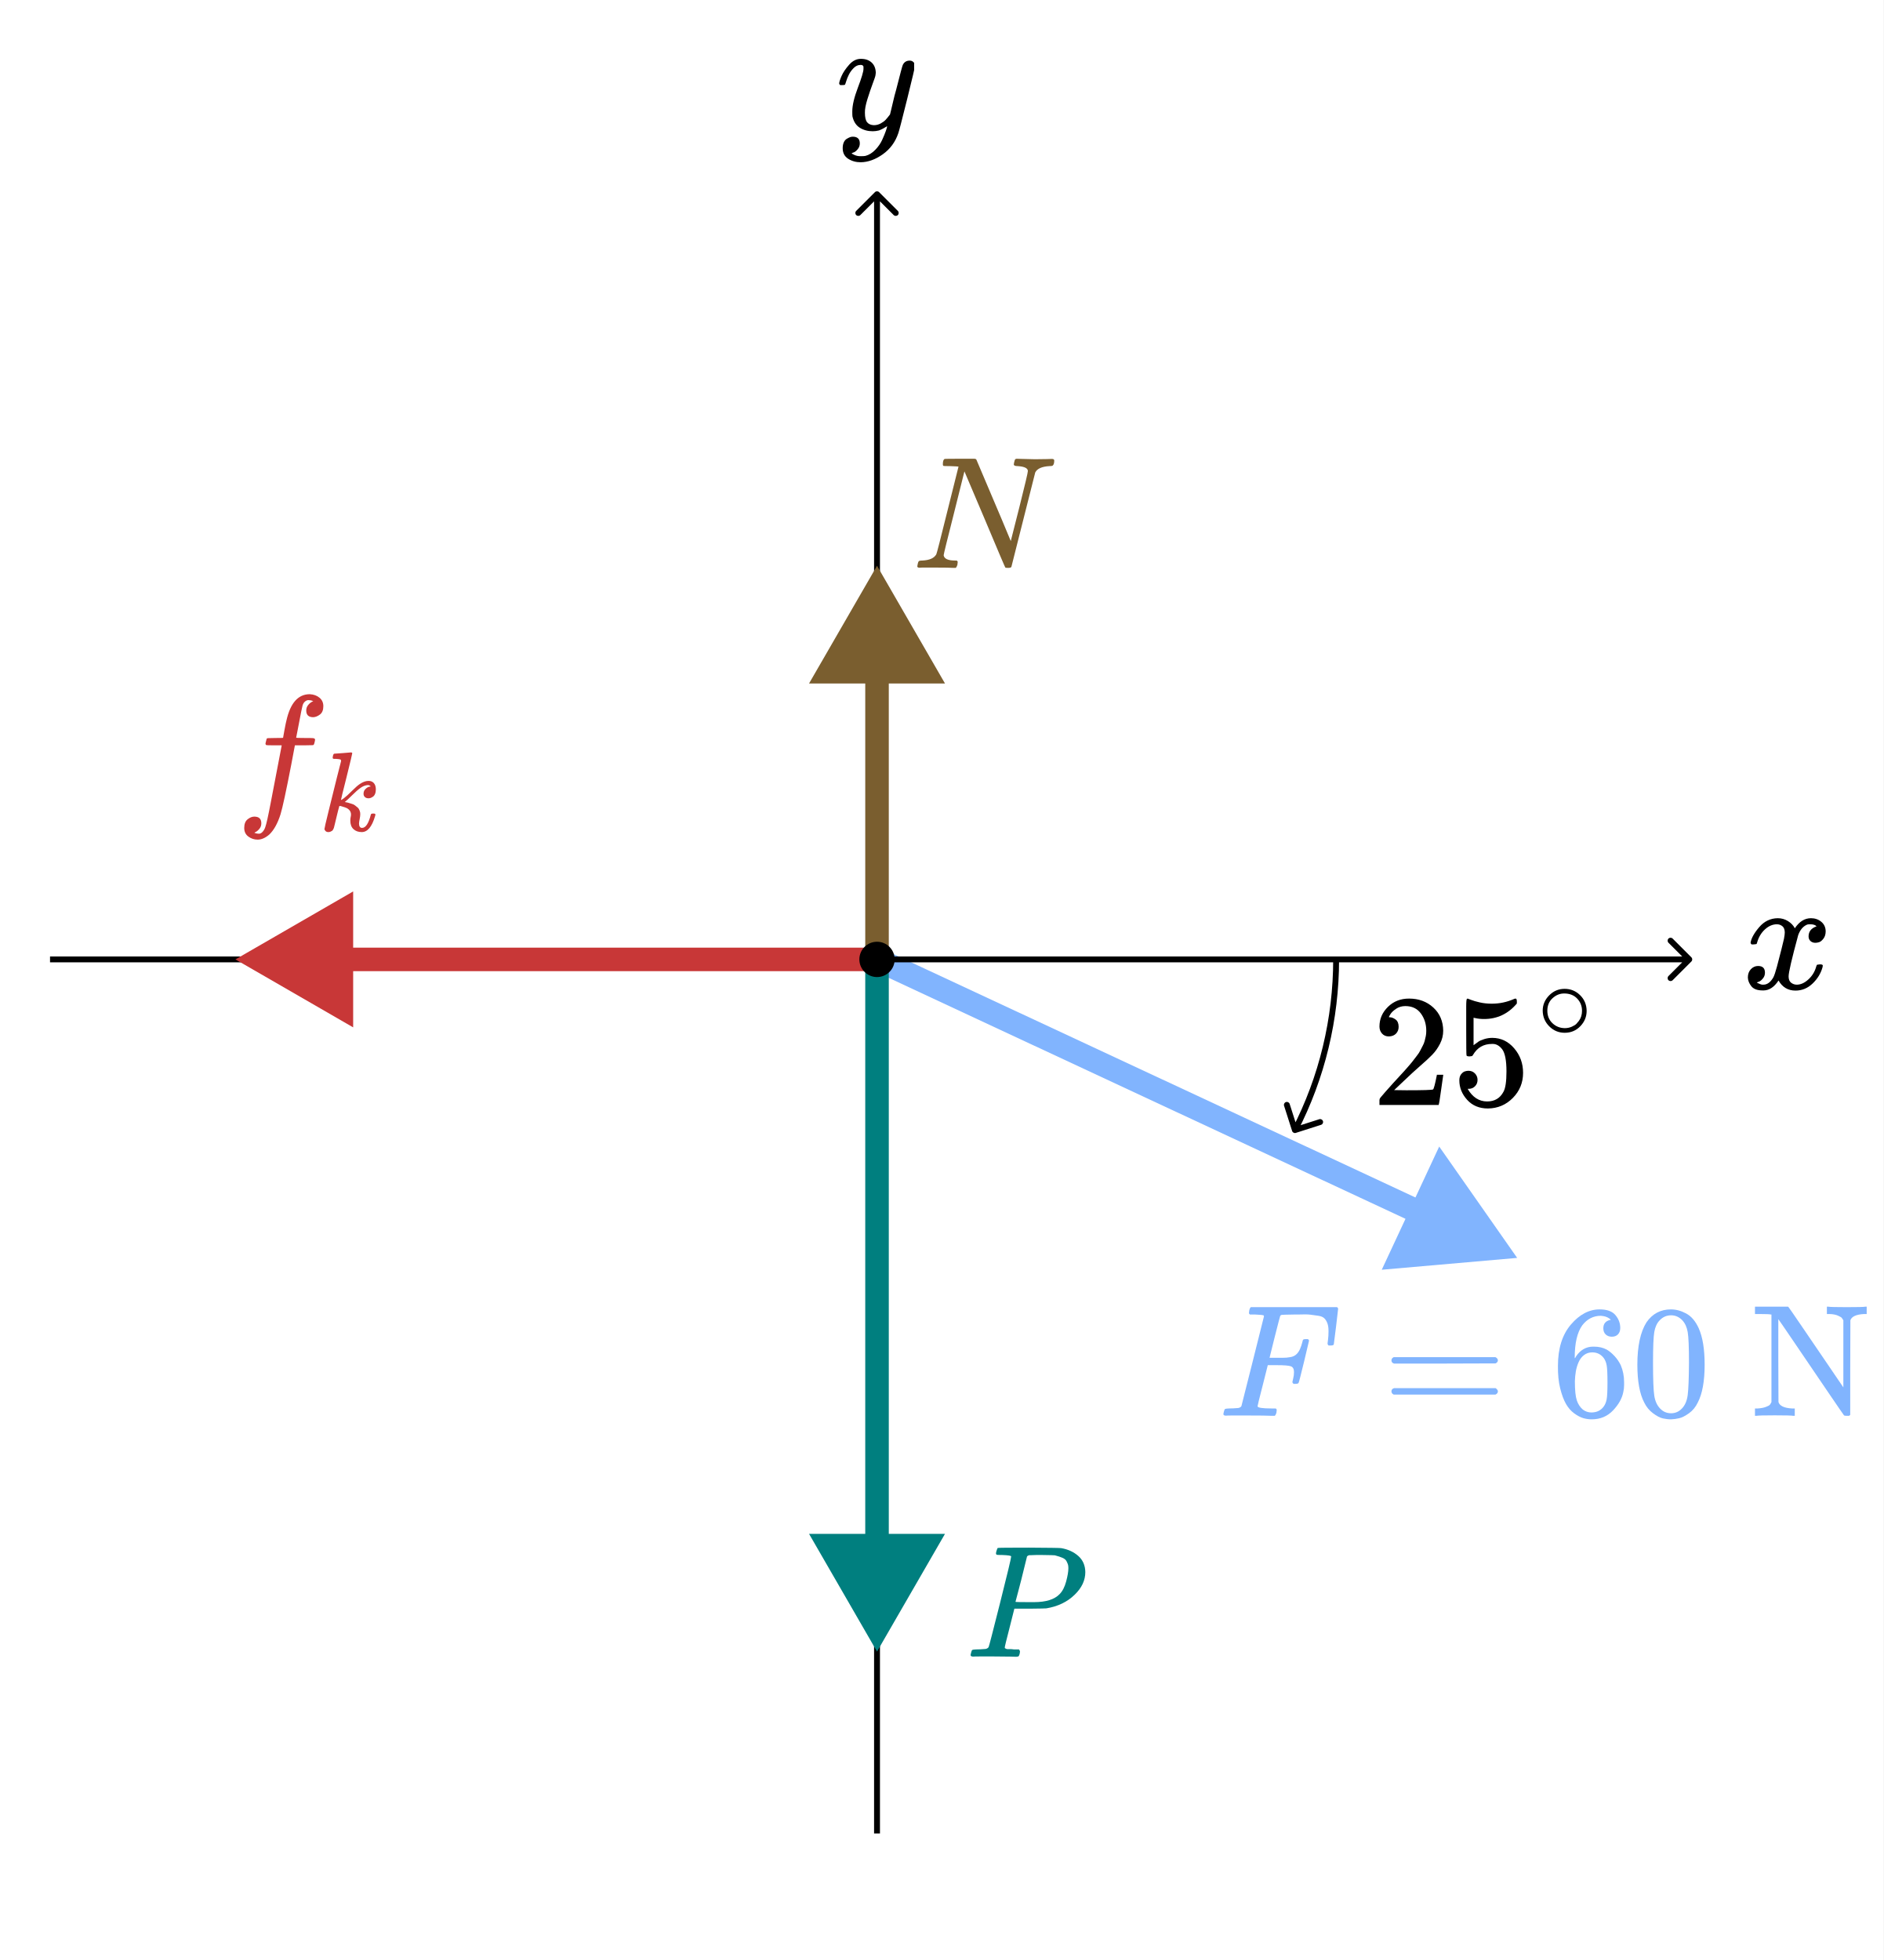
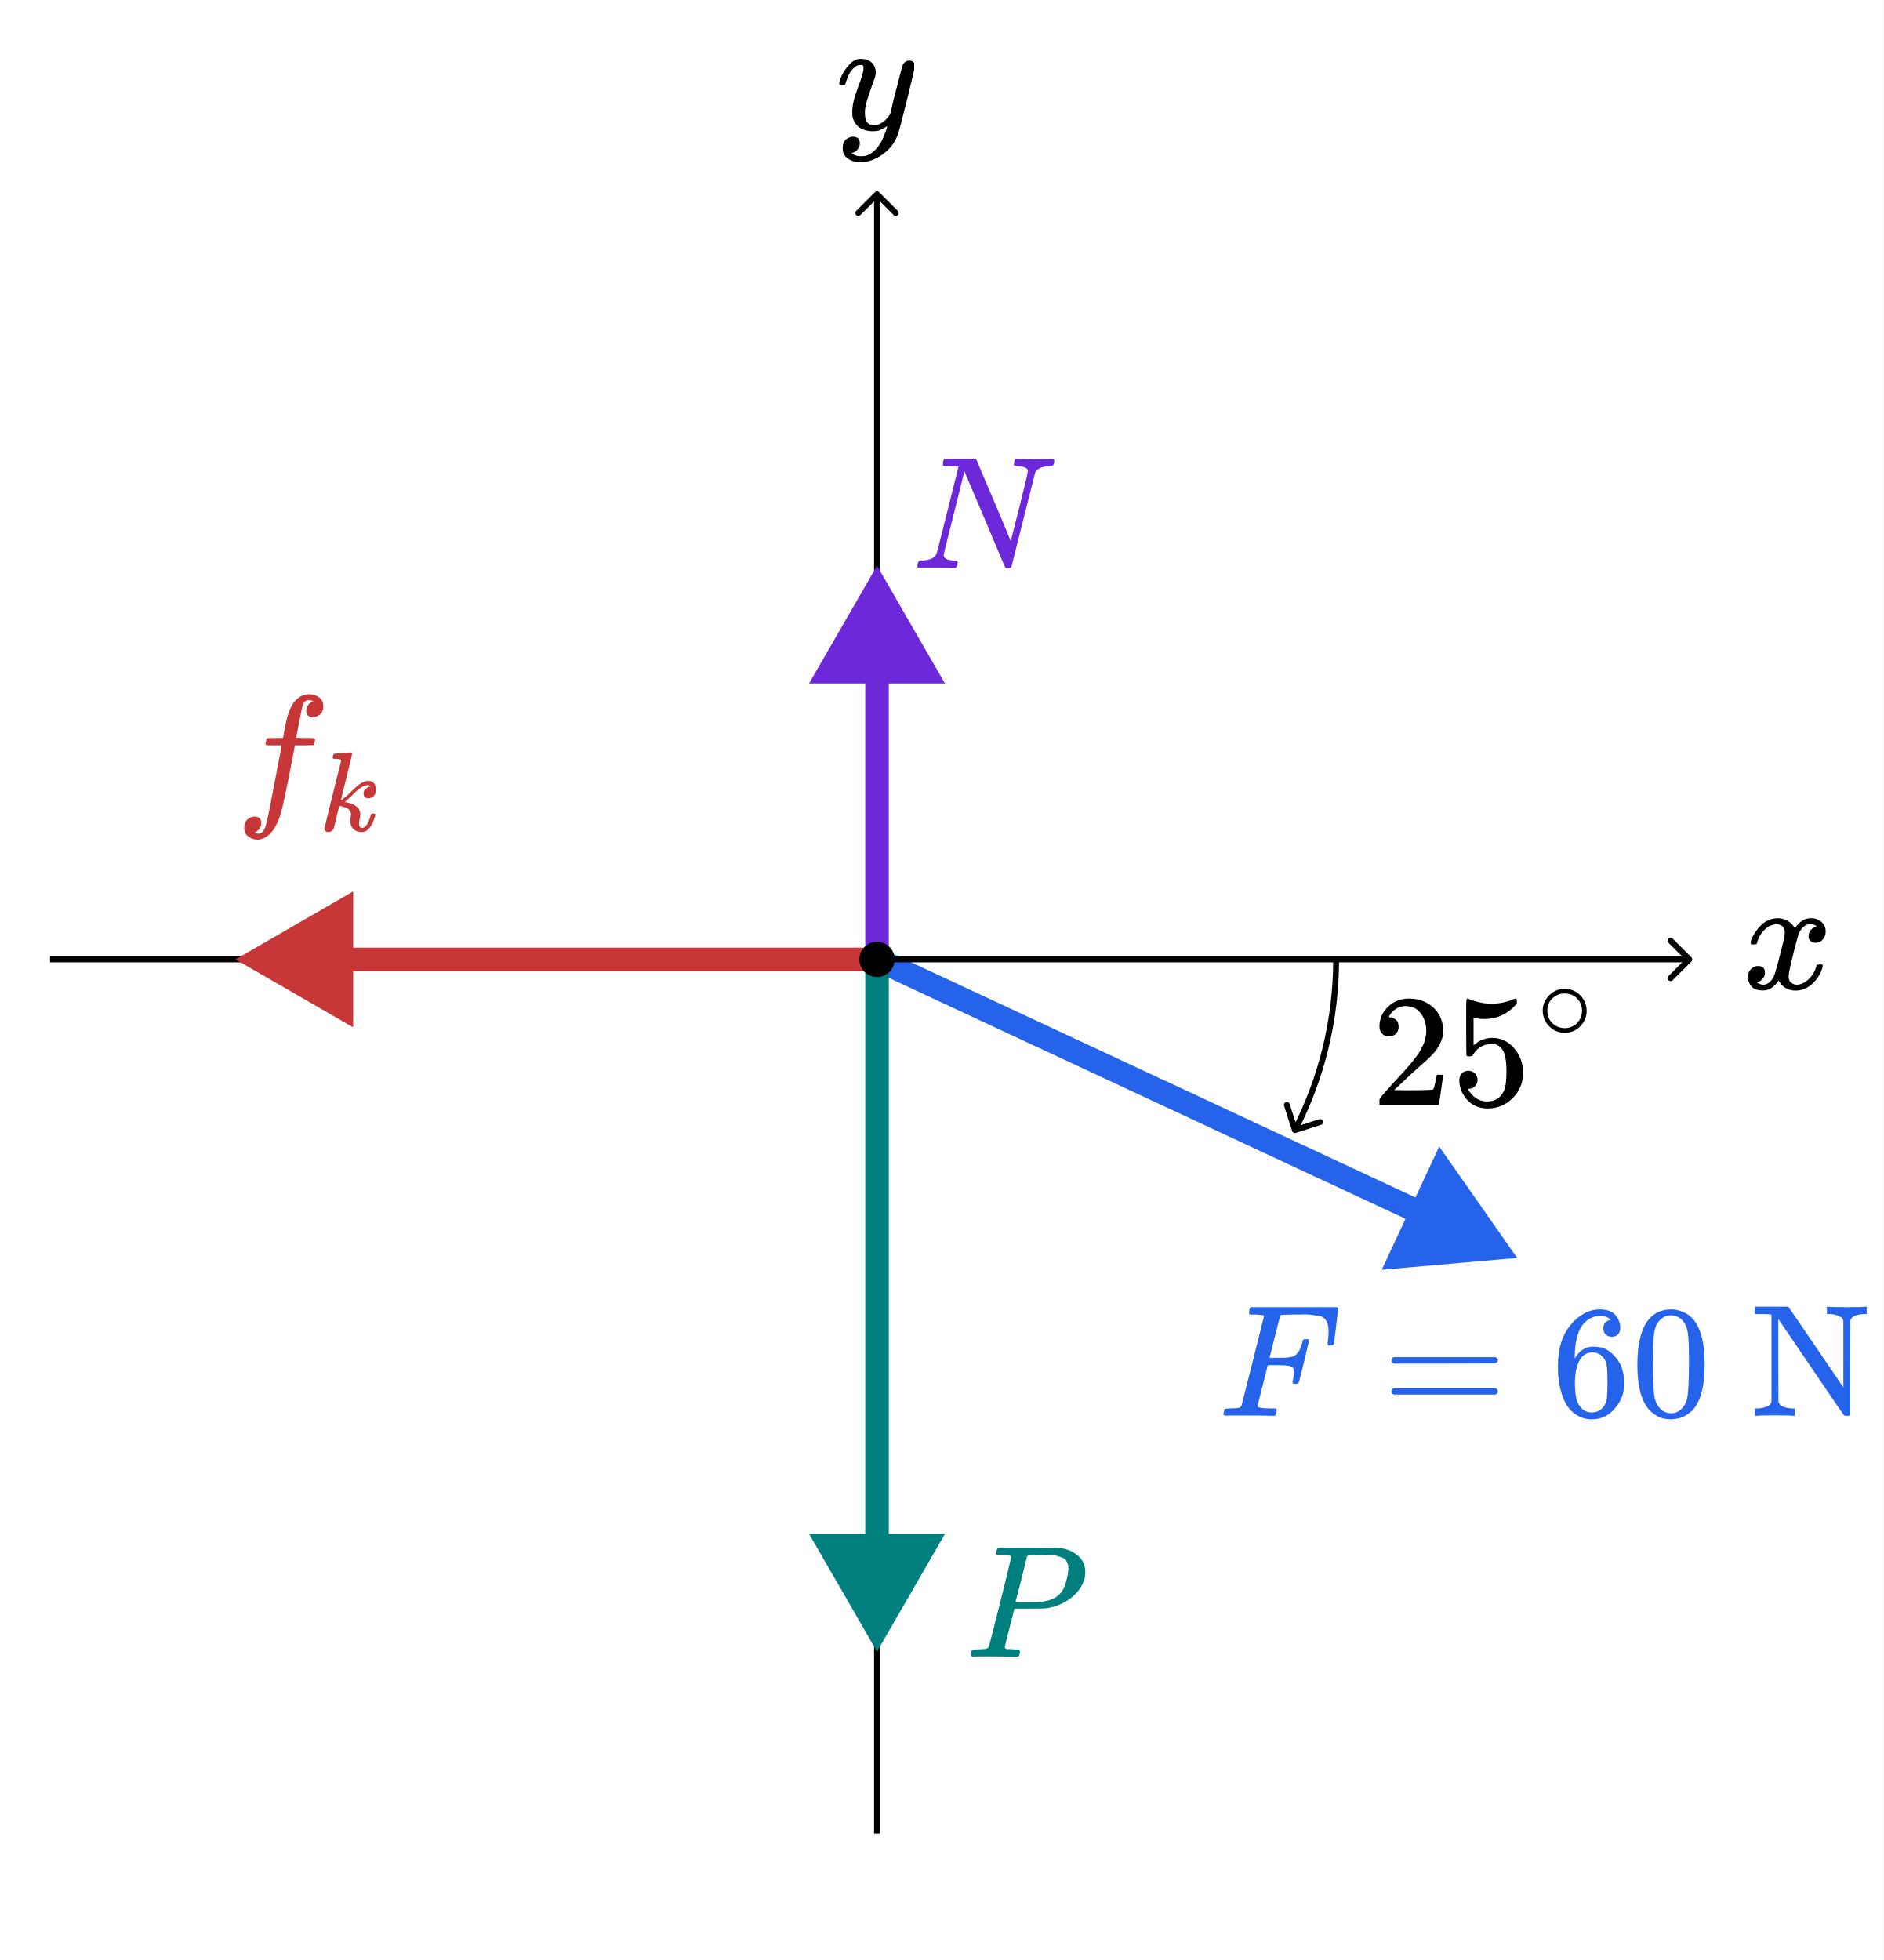
<svg xmlns="http://www.w3.org/2000/svg" width="320" height="333" viewBox="0 0 320 333" fill="none">
  <rect width="320" height="333" fill="white" />
  <path d="M148.822 163.467L148.369 163.256L148.725 162.321L149.178 162.533L149 163L148.822 163.467ZM225.308 198.033L225.761 198.244L225.405 199.178L224.952 198.967L225.13 198.5L225.308 198.033ZM155.522 165.491L155.975 165.702L155.619 166.637L155.166 166.425L155.344 165.958L155.522 165.491ZM167.854 172.342L167.401 172.131L167.757 171.196L168.211 171.408L168.032 171.875L167.854 172.342ZM180.899 177.324L181.352 177.536L180.996 178.47L180.543 178.259L180.721 177.792L180.899 177.324ZM193.231 184.175L192.778 183.964L193.134 183.03L193.587 183.241L193.409 183.708L193.231 184.175ZM206.276 189.158L206.729 189.369L206.372 190.303L205.919 190.092L206.097 189.625L206.276 189.158ZM218.608 196.009L218.154 195.797L218.511 194.863L218.964 195.074L218.786 195.541L218.608 196.009ZM149 163L149.178 162.533L155.522 165.491L155.344 165.958L155.166 166.425L148.822 163.467L149 163ZM168.032 171.875L168.211 171.408L180.899 177.324L180.721 177.792L180.543 178.259L167.854 172.342L168.032 171.875ZM193.409 183.708L193.587 183.241L206.276 189.158L206.097 189.625L205.919 190.092L193.231 184.175L193.409 183.708ZM218.786 195.541L218.964 195.074L225.308 198.033L225.13 198.5L224.952 198.967L218.608 196.009L218.786 195.541ZM148.822 163.467L148.369 163.256L148.725 162.321L149.178 162.533L149 163L148.822 163.467ZM225.308 198.033L225.761 198.244L225.405 199.178L224.952 198.967L225.13 198.5L225.308 198.033ZM155.522 165.491L155.975 165.702L155.619 166.637L155.166 166.425L155.344 165.958L155.522 165.491ZM167.854 172.342L167.401 172.131L167.757 171.196L168.211 171.408L168.032 171.875L167.854 172.342ZM180.899 177.324L181.352 177.536L180.996 178.47L180.543 178.259L180.721 177.792L180.899 177.324ZM193.231 184.175L192.778 183.964L193.134 183.03L193.587 183.241L193.409 183.708L193.231 184.175ZM206.276 189.158L206.729 189.369L206.372 190.303L205.919 190.092L206.097 189.625L206.276 189.158ZM218.608 196.009L218.154 195.797L218.511 194.863L218.964 195.074L218.786 195.541L218.608 196.009ZM149 163L149.178 162.533L155.522 165.491L155.344 165.958L155.166 166.425L148.822 163.467L149 163ZM168.032 171.875L168.211 171.408L180.899 177.324L180.721 177.792L180.543 178.259L167.854 172.342L168.032 171.875ZM193.409 183.708L193.587 183.241L206.276 189.158L206.097 189.625L205.919 190.092L193.231 184.175L193.409 183.708ZM218.786 195.541L218.964 195.074L225.308 198.033L225.13 198.5L224.952 198.967L218.608 196.009L218.786 195.541Z" fill="black" />
-   <path d="M148.155 164.813C147.154 164.346 146.721 163.156 147.187 162.155C147.654 161.154 148.844 160.721 149.845 161.187L149 163L148.155 164.813ZM257.757 213.714L234.751 215.727L244.511 194.797L257.757 213.714ZM149 163L149.845 161.187L242.289 204.294L241.443 206.107L240.598 207.92L148.155 164.813L149 163Z" fill="#81B4FE" />
+   <path d="M148.155 164.813C147.154 164.346 146.721 163.156 147.187 162.155C147.654 161.154 148.844 160.721 149.845 161.187L149 163L148.155 164.813ZM257.757 213.714L234.751 215.727L244.511 194.797L257.757 213.714ZM149 163L149.845 161.187L242.289 204.294L241.443 206.107L240.598 207.92L148.155 164.813L149 163Z" fill="#2563EB" />
  <g clip-path="url(#clip0_2278_930)">
-     <path d="M208.303 240.518C207.996 240.518 207.842 240.427 207.842 240.246C207.842 240.21 207.869 240.083 207.923 239.866C207.996 239.576 208.068 239.413 208.14 239.377C208.213 239.341 208.421 239.314 208.765 239.296C209.253 239.296 209.796 239.269 210.394 239.214C210.647 239.16 210.819 239.051 210.91 238.889C210.946 238.798 211.588 236.255 212.837 231.259C214.086 226.264 214.72 223.73 214.738 223.657C214.738 223.53 214.702 223.467 214.629 223.467C214.484 223.413 214.005 223.368 213.19 223.331H212.349C212.24 223.223 212.186 223.15 212.186 223.114C212.186 223.078 212.204 222.924 212.24 222.653C212.312 222.345 212.403 222.155 212.512 222.082H227.146C227.272 222.155 227.336 222.254 227.336 222.381C227.336 222.472 227.218 223.485 226.983 225.422C226.747 227.359 226.621 228.354 226.603 228.408C226.566 228.535 226.385 228.599 226.06 228.599H225.734C225.607 228.508 225.544 228.39 225.544 228.246C225.544 228.227 225.571 228.01 225.625 227.594C225.679 227.178 225.707 226.698 225.707 226.155C225.707 225.612 225.643 225.169 225.517 224.825C225.39 224.481 225.218 224.2 225.001 223.983C224.783 223.766 224.449 223.621 223.996 223.549C223.544 223.476 223.082 223.413 222.611 223.359C222.141 223.304 221.489 223.295 220.657 223.331H220.032C218.548 223.349 217.761 223.377 217.67 223.413C217.58 223.449 217.516 223.521 217.48 223.63C217.462 223.648 217.154 224.834 216.557 227.187L215.688 230.689H217.181C217.236 230.689 217.444 230.689 217.806 230.689C218.168 230.689 218.421 230.68 218.566 230.662C218.711 230.644 218.91 230.617 219.163 230.581C219.417 230.544 219.634 230.481 219.815 230.39C219.996 230.3 220.15 230.191 220.277 230.065C220.512 229.847 220.711 229.549 220.874 229.169C221.037 228.789 221.154 228.445 221.227 228.137C221.299 227.829 221.344 227.666 221.363 227.648C221.417 227.558 221.589 227.513 221.878 227.513H222.204C222.331 227.603 222.394 227.694 222.394 227.784C222.394 227.838 222.114 229.024 221.553 231.341C220.991 233.658 220.684 234.852 220.629 234.925C220.593 235.051 220.412 235.115 220.086 235.115H219.761C219.634 235.006 219.571 234.897 219.571 234.789C219.571 234.735 219.616 234.535 219.706 234.191C219.797 233.848 219.842 233.486 219.842 233.105C219.842 232.581 219.661 232.255 219.299 232.128C218.937 232.001 218.132 231.938 216.883 231.938H215.389L214.521 235.386C213.941 237.631 213.652 238.807 213.652 238.916C213.652 239.169 214.457 239.296 216.068 239.296H216.747C216.856 239.404 216.91 239.468 216.91 239.486C216.91 239.504 216.892 239.685 216.856 240.029C216.783 240.264 216.693 240.436 216.584 240.545H216.123C215.38 240.508 214.014 240.49 212.023 240.49C210.846 240.49 209.95 240.49 209.335 240.49C208.72 240.49 208.376 240.499 208.303 240.518Z" fill="#81B4FE" />
-     <path d="M236.398 231.124C236.398 230.888 236.525 230.707 236.779 230.581H254.073C254.345 230.725 254.481 230.906 254.481 231.124C254.481 231.323 254.354 231.495 254.1 231.639L245.467 231.667H236.833C236.543 231.576 236.398 231.395 236.398 231.124ZM236.398 236.391C236.398 236.119 236.543 235.938 236.833 235.848H254.1C254.354 236.029 254.481 236.21 254.481 236.391C254.481 236.626 254.345 236.807 254.073 236.934H236.779C236.525 236.807 236.398 236.626 236.398 236.391Z" fill="#81B4FE" />
-     <path d="M264.684 232.047C264.684 229.096 265.417 226.761 266.883 225.042C268.349 223.322 269.978 222.463 271.77 222.463C273.019 222.463 273.915 222.788 274.458 223.44C275.001 224.092 275.272 224.816 275.272 225.612C275.272 226.064 275.146 226.426 274.892 226.698C274.639 226.969 274.286 227.105 273.833 227.105C273.417 227.105 273.073 226.979 272.802 226.725C272.53 226.472 272.394 226.119 272.394 225.666C272.394 224.87 272.82 224.39 273.67 224.227C273.272 223.829 272.711 223.603 271.987 223.549C270.702 223.549 269.643 224.092 268.81 225.178C267.96 226.372 267.534 228.2 267.534 230.662L267.562 230.771C267.652 230.662 267.724 230.544 267.779 230.418C268.521 229.332 269.489 228.789 270.684 228.789H270.792C271.625 228.789 272.358 228.961 272.992 229.304C273.426 229.558 273.86 229.92 274.295 230.39C274.729 230.861 275.082 231.377 275.354 231.938C275.734 232.825 275.924 233.793 275.924 234.843V235.332C275.924 235.748 275.879 236.137 275.788 236.499C275.589 237.567 275.01 238.608 274.05 239.622C273.091 240.635 271.878 241.142 270.412 241.142C269.905 241.142 269.417 241.07 268.946 240.925C268.476 240.78 267.969 240.508 267.426 240.11C266.883 239.712 266.421 239.178 266.041 238.508C265.661 237.839 265.335 236.961 265.064 235.875C264.792 234.789 264.665 233.513 264.684 232.047ZM270.521 229.766C269.978 229.766 269.507 229.92 269.109 230.228C268.711 230.535 268.403 230.942 268.186 231.449C267.969 231.956 267.815 232.472 267.724 232.997C267.634 233.522 267.58 234.083 267.562 234.68C267.562 236.183 267.67 237.259 267.887 237.911C268.105 238.563 268.448 239.088 268.919 239.486C269.353 239.812 269.833 239.975 270.358 239.975C271.281 239.975 271.987 239.631 272.476 238.943C272.711 238.617 272.874 238.21 272.964 237.721C273.055 237.232 273.1 236.282 273.1 234.87C273.1 233.422 273.055 232.454 272.964 231.965C272.874 231.476 272.711 231.069 272.476 230.743C271.987 230.092 271.335 229.766 270.521 229.766Z" fill="#81B4FE" />
-     <path d="M279.725 224.662C280.738 223.196 282.123 222.463 283.879 222.463C284.748 222.463 285.616 222.698 286.485 223.168C287.354 223.639 288.06 224.472 288.603 225.666C289.273 227.169 289.608 229.232 289.608 231.857C289.608 234.662 289.218 236.807 288.44 238.291C288.078 239.051 287.58 239.658 286.947 240.11C286.313 240.563 285.761 240.843 285.291 240.952C284.82 241.061 284.358 241.124 283.906 241.142C283.435 241.142 282.965 241.088 282.494 240.979C282.024 240.87 281.471 240.581 280.838 240.11C280.204 239.64 279.707 239.033 279.345 238.291C278.566 236.807 278.177 234.662 278.177 231.857C278.177 228.707 278.693 226.309 279.725 224.662ZM285.834 224.336C285.291 223.757 284.648 223.467 283.906 223.467C283.146 223.467 282.494 223.757 281.951 224.336C281.499 224.807 281.2 225.458 281.055 226.291C280.91 227.123 280.838 228.861 280.838 231.504C280.838 234.363 280.91 236.246 281.055 237.151C281.2 238.056 281.526 238.771 282.033 239.296C282.539 239.839 283.164 240.11 283.906 240.11C284.63 240.11 285.245 239.839 285.752 239.296C286.277 238.753 286.603 237.993 286.73 237.015C286.856 236.038 286.929 234.201 286.947 231.504C286.947 228.879 286.874 227.15 286.73 226.318C286.585 225.485 286.286 224.825 285.834 224.336Z" fill="#81B4FE" />
-     <path d="M298.622 239.296C299.201 239.26 299.671 239.169 300.033 239.024C300.395 238.879 300.613 238.762 300.685 238.671C300.757 238.581 300.848 238.427 300.957 238.21V223.331H300.848C300.667 223.277 300.015 223.25 298.893 223.25H298.16V222.001H303.78L303.862 222.082C303.898 222.101 304.685 223.241 306.224 225.503C307.762 227.766 309.31 230.037 310.866 232.318L313.174 235.712V224.309C313.066 224.128 312.975 223.992 312.903 223.902C312.83 223.811 312.613 223.684 312.251 223.521C311.889 223.359 311.418 223.268 310.839 223.25H310.378V222.001H310.595C310.866 222.055 311.925 222.082 313.771 222.082C315.69 222.082 316.731 222.055 316.894 222.001H317.138V223.25H316.677C315.355 223.322 314.586 223.675 314.369 224.309L314.342 232.345V240.382L314.152 240.545H313.771C313.5 240.545 313.337 240.518 313.283 240.463C313.228 240.409 312.314 239.079 310.541 236.472C308.767 233.866 306.966 231.214 305.138 228.517C303.31 225.82 302.305 224.354 302.124 224.119V231.178L302.151 238.21C302.35 238.861 303.119 239.223 304.459 239.296H304.92V240.545H304.676C304.405 240.49 303.364 240.463 301.554 240.463C299.708 240.463 298.649 240.49 298.377 240.545H298.16V239.296H298.622Z" fill="#81B4FE" />
+     <path d="M208.303 240.518C207.996 240.518 207.842 240.427 207.842 240.246C207.842 240.21 207.869 240.083 207.923 239.866C207.996 239.576 208.068 239.413 208.14 239.377C208.213 239.341 208.421 239.314 208.765 239.296C209.253 239.296 209.796 239.269 210.394 239.214C210.647 239.16 210.819 239.051 210.91 238.889C210.946 238.798 211.588 236.255 212.837 231.259C214.086 226.264 214.72 223.73 214.738 223.657C214.738 223.53 214.702 223.467 214.629 223.467C214.484 223.413 214.005 223.368 213.19 223.331H212.349C212.24 223.223 212.186 223.15 212.186 223.114C212.186 223.078 212.204 222.924 212.24 222.653C212.312 222.345 212.403 222.155 212.512 222.082H227.146C227.272 222.155 227.336 222.254 227.336 222.381C227.336 222.472 227.218 223.485 226.983 225.422C226.747 227.359 226.621 228.354 226.603 228.408C226.566 228.535 226.385 228.599 226.06 228.599H225.734C225.607 228.508 225.544 228.39 225.544 228.246C225.544 228.227 225.571 228.01 225.625 227.594C225.679 227.178 225.707 226.698 225.707 226.155C225.707 225.612 225.643 225.169 225.517 224.825C225.39 224.481 225.218 224.2 225.001 223.983C224.783 223.766 224.449 223.621 223.996 223.549C223.544 223.476 223.082 223.413 222.611 223.359C222.141 223.304 221.489 223.295 220.657 223.331H220.032C218.548 223.349 217.761 223.377 217.67 223.413C217.58 223.449 217.516 223.521 217.48 223.63C217.462 223.648 217.154 224.834 216.557 227.187L215.688 230.689H217.181C217.236 230.689 217.444 230.689 217.806 230.689C218.168 230.689 218.421 230.68 218.566 230.662C218.711 230.644 218.91 230.617 219.163 230.581C219.417 230.544 219.634 230.481 219.815 230.39C219.996 230.3 220.15 230.191 220.277 230.065C220.512 229.847 220.711 229.549 220.874 229.169C221.037 228.789 221.154 228.445 221.227 228.137C221.299 227.829 221.344 227.666 221.363 227.648C221.417 227.558 221.589 227.513 221.878 227.513H222.204C222.331 227.603 222.394 227.694 222.394 227.784C222.394 227.838 222.114 229.024 221.553 231.341C220.991 233.658 220.684 234.852 220.629 234.925C220.593 235.051 220.412 235.115 220.086 235.115H219.761C219.634 235.006 219.571 234.897 219.571 234.789C219.571 234.735 219.616 234.535 219.706 234.191C219.797 233.848 219.842 233.486 219.842 233.105C219.842 232.581 219.661 232.255 219.299 232.128C218.937 232.001 218.132 231.938 216.883 231.938H215.389L214.521 235.386C213.941 237.631 213.652 238.807 213.652 238.916C213.652 239.169 214.457 239.296 216.068 239.296H216.747C216.856 239.404 216.91 239.468 216.91 239.486C216.91 239.504 216.892 239.685 216.856 240.029C216.783 240.264 216.693 240.436 216.584 240.545H216.123C215.38 240.508 214.014 240.49 212.023 240.49C210.846 240.49 209.95 240.49 209.335 240.49C208.72 240.49 208.376 240.499 208.303 240.518Z" fill="#2563EB" />
+     <path d="M236.398 231.124C236.398 230.888 236.525 230.707 236.779 230.581H254.073C254.345 230.725 254.481 230.906 254.481 231.124C254.481 231.323 254.354 231.495 254.1 231.639L245.467 231.667H236.833C236.543 231.576 236.398 231.395 236.398 231.124ZM236.398 236.391C236.398 236.119 236.543 235.938 236.833 235.848H254.1C254.354 236.029 254.481 236.21 254.481 236.391C254.481 236.626 254.345 236.807 254.073 236.934H236.779C236.525 236.807 236.398 236.626 236.398 236.391Z" fill="#2563EB" />
+     <path d="M264.684 232.047C264.684 229.096 265.417 226.761 266.883 225.042C268.349 223.322 269.978 222.463 271.77 222.463C273.019 222.463 273.915 222.788 274.458 223.44C275.001 224.092 275.272 224.816 275.272 225.612C275.272 226.064 275.146 226.426 274.892 226.698C274.639 226.969 274.286 227.105 273.833 227.105C273.417 227.105 273.073 226.979 272.802 226.725C272.53 226.472 272.394 226.119 272.394 225.666C272.394 224.87 272.82 224.39 273.67 224.227C273.272 223.829 272.711 223.603 271.987 223.549C270.702 223.549 269.643 224.092 268.81 225.178C267.96 226.372 267.534 228.2 267.534 230.662L267.562 230.771C267.652 230.662 267.724 230.544 267.779 230.418C268.521 229.332 269.489 228.789 270.684 228.789H270.792C271.625 228.789 272.358 228.961 272.992 229.304C273.426 229.558 273.86 229.92 274.295 230.39C274.729 230.861 275.082 231.377 275.354 231.938C275.734 232.825 275.924 233.793 275.924 234.843V235.332C275.924 235.748 275.879 236.137 275.788 236.499C275.589 237.567 275.01 238.608 274.05 239.622C273.091 240.635 271.878 241.142 270.412 241.142C269.905 241.142 269.417 241.07 268.946 240.925C268.476 240.78 267.969 240.508 267.426 240.11C266.883 239.712 266.421 239.178 266.041 238.508C265.661 237.839 265.335 236.961 265.064 235.875C264.792 234.789 264.665 233.513 264.684 232.047ZM270.521 229.766C269.978 229.766 269.507 229.92 269.109 230.228C268.711 230.535 268.403 230.942 268.186 231.449C267.969 231.956 267.815 232.472 267.724 232.997C267.634 233.522 267.58 234.083 267.562 234.68C267.562 236.183 267.67 237.259 267.887 237.911C268.105 238.563 268.448 239.088 268.919 239.486C269.353 239.812 269.833 239.975 270.358 239.975C271.281 239.975 271.987 239.631 272.476 238.943C272.711 238.617 272.874 238.21 272.964 237.721C273.055 237.232 273.1 236.282 273.1 234.87C273.1 233.422 273.055 232.454 272.964 231.965C272.874 231.476 272.711 231.069 272.476 230.743C271.987 230.092 271.335 229.766 270.521 229.766Z" fill="#2563EB" />
+     <path d="M279.725 224.662C280.738 223.196 282.123 222.463 283.879 222.463C284.748 222.463 285.616 222.698 286.485 223.168C287.354 223.639 288.06 224.472 288.603 225.666C289.273 227.169 289.608 229.232 289.608 231.857C289.608 234.662 289.218 236.807 288.44 238.291C288.078 239.051 287.58 239.658 286.947 240.11C286.313 240.563 285.761 240.843 285.291 240.952C284.82 241.061 284.358 241.124 283.906 241.142C283.435 241.142 282.965 241.088 282.494 240.979C282.024 240.87 281.471 240.581 280.838 240.11C280.204 239.64 279.707 239.033 279.345 238.291C278.566 236.807 278.177 234.662 278.177 231.857C278.177 228.707 278.693 226.309 279.725 224.662ZM285.834 224.336C285.291 223.757 284.648 223.467 283.906 223.467C283.146 223.467 282.494 223.757 281.951 224.336C281.499 224.807 281.2 225.458 281.055 226.291C280.91 227.123 280.838 228.861 280.838 231.504C280.838 234.363 280.91 236.246 281.055 237.151C281.2 238.056 281.526 238.771 282.033 239.296C282.539 239.839 283.164 240.11 283.906 240.11C284.63 240.11 285.245 239.839 285.752 239.296C286.277 238.753 286.603 237.993 286.73 237.015C286.856 236.038 286.929 234.201 286.947 231.504C286.947 228.879 286.874 227.15 286.73 226.318C286.585 225.485 286.286 224.825 285.834 224.336Z" fill="#2563EB" />
+     <path d="M298.622 239.296C299.201 239.26 299.671 239.169 300.033 239.024C300.395 238.879 300.613 238.762 300.685 238.671C300.757 238.581 300.848 238.427 300.957 238.21V223.331H300.848C300.667 223.277 300.015 223.25 298.893 223.25H298.16V222.001H303.78L303.862 222.082C303.898 222.101 304.685 223.241 306.224 225.503C307.762 227.766 309.31 230.037 310.866 232.318L313.174 235.712V224.309C313.066 224.128 312.975 223.992 312.903 223.902C312.83 223.811 312.613 223.684 312.251 223.521C311.889 223.359 311.418 223.268 310.839 223.25H310.378V222.001H310.595C310.866 222.055 311.925 222.082 313.771 222.082C315.69 222.082 316.731 222.055 316.894 222.001H317.138V223.25H316.677C315.355 223.322 314.586 223.675 314.369 224.309L314.342 232.345V240.382L314.152 240.545H313.771C313.5 240.545 313.337 240.518 313.283 240.463C313.228 240.409 312.314 239.079 310.541 236.472C308.767 233.866 306.966 231.214 305.138 228.517C303.31 225.82 302.305 224.354 302.124 224.119V231.178L302.151 238.21C302.35 238.861 303.119 239.223 304.459 239.296H304.92V240.545H304.676C304.405 240.49 303.364 240.463 301.554 240.463C299.708 240.463 298.649 240.49 298.377 240.545H298.16V239.296H298.622Z" fill="#2563EB" />
  </g>
  <path d="M9 162.5H8.5V163.5H9V163V162.5ZM287.354 163.354C287.549 163.158 287.549 162.842 287.354 162.646L284.172 159.464C283.976 159.269 283.66 159.269 283.464 159.464C283.269 159.66 283.269 159.976 283.464 160.172L286.293 163L283.464 165.828C283.269 166.024 283.269 166.34 283.464 166.536C283.66 166.731 283.976 166.731 284.172 166.536L287.354 163.354ZM9 163V163.5H287V163V162.5H9V163Z" fill="black" />
  <g clip-path="url(#clip1_2278_930)">
    <path d="M297.412 160.155C297.538 159.395 298.027 158.517 298.878 157.521C299.728 156.526 300.778 156.019 302.027 156.001C302.66 156.001 303.239 156.164 303.764 156.49C304.289 156.816 304.678 157.223 304.931 157.711C305.691 156.571 306.605 156.001 307.673 156.001C308.343 156.001 308.922 156.2 309.411 156.598C309.899 156.997 310.153 157.53 310.171 158.2C310.171 158.725 310.044 159.15 309.791 159.476C309.537 159.802 309.293 160.001 309.058 160.073C308.822 160.146 308.614 160.182 308.433 160.182C308.089 160.182 307.809 160.082 307.592 159.883C307.375 159.684 307.266 159.422 307.266 159.096C307.266 158.263 307.718 157.693 308.623 157.386C308.424 157.15 308.062 157.033 307.537 157.033C307.302 157.033 307.13 157.051 307.022 157.087C306.334 157.377 305.827 157.974 305.501 158.879C304.416 162.878 303.873 165.213 303.873 165.883C303.873 166.389 304.017 166.751 304.307 166.969C304.597 167.186 304.913 167.294 305.257 167.294C305.927 167.294 306.587 166.996 307.239 166.398C307.89 165.801 308.334 165.068 308.569 164.2C308.623 164.019 308.678 163.919 308.732 163.901C308.786 163.883 308.931 163.865 309.166 163.847H309.275C309.546 163.847 309.682 163.919 309.682 164.064C309.682 164.082 309.664 164.181 309.628 164.362C309.338 165.394 308.777 166.308 307.945 167.104C307.112 167.901 306.144 168.299 305.04 168.299C303.773 168.299 302.814 167.729 302.162 166.588C301.42 167.711 300.57 168.272 299.611 168.272H299.448C298.561 168.272 297.927 168.036 297.547 167.566C297.167 167.095 296.968 166.598 296.95 166.073C296.95 165.494 297.122 165.023 297.466 164.661C297.81 164.299 298.217 164.118 298.688 164.118C299.466 164.118 299.855 164.498 299.855 165.258C299.855 165.62 299.746 165.937 299.529 166.208C299.312 166.48 299.104 166.661 298.905 166.751C298.706 166.842 298.588 166.887 298.552 166.887L298.47 166.914C298.47 166.932 298.525 166.969 298.633 167.023C298.742 167.077 298.887 167.14 299.068 167.213C299.249 167.285 299.421 167.312 299.583 167.294C300.235 167.294 300.796 166.887 301.267 166.073C301.429 165.783 301.638 165.168 301.891 164.227C302.144 163.286 302.398 162.308 302.651 161.295C302.904 160.281 303.049 159.684 303.085 159.503C303.176 159.014 303.221 158.662 303.221 158.444C303.221 157.938 303.085 157.576 302.814 157.359C302.542 157.141 302.235 157.033 301.891 157.033C301.167 157.033 300.488 157.322 299.855 157.901C299.221 158.481 298.778 159.223 298.525 160.128C298.489 160.29 298.443 160.381 298.389 160.399C298.335 160.417 298.19 160.435 297.955 160.453H297.575C297.466 160.345 297.412 160.245 297.412 160.155Z" fill="black" />
  </g>
  <path d="M149.354 32.646C149.158 32.451 148.842 32.451 148.646 32.646L145.464 35.828C145.269 36.024 145.269 36.34 145.464 36.535C145.66 36.731 145.976 36.731 146.172 36.535L149 33.707L151.828 36.535C152.024 36.731 152.34 36.731 152.536 36.535C152.731 36.34 152.731 36.024 152.536 35.828L149.354 32.646ZM148.5 311L148.5 311.5L149.5 311.5L149.5 311L149 311L148.5 311ZM149 33L148.5 33L148.5 311L149 311L149.5 311L149.5 33L149 33Z" fill="black" />
  <g clip-path="url(#clip2_2278_930)">
    <path d="M142.572 14.209C142.572 13.955 142.708 13.521 142.979 12.905C143.251 12.29 143.685 11.647 144.282 10.977C144.88 10.308 145.55 9.982 146.292 10C147.034 10 147.631 10.208 148.084 10.624C148.536 11.041 148.772 11.62 148.79 12.362C148.754 12.706 148.726 12.896 148.708 12.932C148.708 12.987 148.564 13.403 148.274 14.182C147.984 14.96 147.686 15.838 147.378 16.815C147.07 17.793 146.925 18.571 146.943 19.151C146.943 19.929 147.07 20.472 147.324 20.78C147.577 21.087 147.957 21.25 148.464 21.268C148.88 21.268 149.27 21.169 149.632 20.97C149.994 20.771 150.274 20.562 150.473 20.345C150.672 20.128 150.917 19.829 151.206 19.449C151.206 19.431 151.252 19.25 151.342 18.906C151.433 18.562 151.559 18.028 151.722 17.304C151.885 16.58 152.057 15.91 152.238 15.295C152.926 12.579 153.306 11.159 153.379 11.032C153.614 10.543 154.003 10.299 154.546 10.299C154.782 10.299 154.972 10.362 155.116 10.489C155.261 10.616 155.361 10.724 155.415 10.815C155.469 10.905 155.488 10.987 155.469 11.059C155.469 11.294 155.026 13.195 154.139 16.761C153.252 20.327 152.745 22.282 152.618 22.626C152.112 24.129 151.234 25.323 149.985 26.21C148.736 27.097 147.486 27.55 146.237 27.568C145.423 27.568 144.708 27.369 144.092 26.971C143.477 26.572 143.169 25.975 143.169 25.178C143.169 24.78 143.233 24.445 143.359 24.174C143.486 23.902 143.658 23.703 143.875 23.576C144.092 23.45 144.273 23.359 144.418 23.305C144.563 23.251 144.717 23.224 144.88 23.224C145.676 23.224 146.075 23.604 146.075 24.364C146.075 24.726 145.966 25.043 145.749 25.314C145.531 25.586 145.323 25.767 145.124 25.857C144.925 25.948 144.807 25.993 144.771 25.993L144.69 26.02C144.726 26.111 144.898 26.219 145.206 26.346C145.513 26.473 145.821 26.536 146.129 26.536H146.346C146.654 26.536 146.889 26.518 147.052 26.482C147.649 26.319 148.202 25.975 148.708 25.45C149.215 24.925 149.604 24.364 149.876 23.767C150.147 23.169 150.356 22.662 150.5 22.246C150.645 21.83 150.718 21.558 150.718 21.431L150.555 21.54C150.446 21.612 150.274 21.712 150.039 21.839C149.804 21.965 149.568 22.074 149.333 22.165C148.971 22.255 148.618 22.3 148.274 22.3C147.441 22.3 146.708 22.101 146.075 21.703C145.441 21.305 145.025 20.662 144.825 19.775C144.807 19.648 144.798 19.368 144.798 18.933C144.798 17.901 145.115 16.553 145.749 14.887C146.382 13.222 146.699 12.163 146.699 11.711C146.699 11.693 146.699 11.674 146.699 11.656C146.699 11.493 146.699 11.385 146.699 11.331C146.699 11.276 146.663 11.213 146.59 11.14C146.518 11.068 146.418 11.032 146.292 11.032H146.183C145.767 11.032 145.387 11.204 145.043 11.548C144.699 11.892 144.427 12.263 144.228 12.661C144.029 13.059 143.875 13.439 143.767 13.801C143.658 14.164 143.585 14.363 143.549 14.399C143.513 14.435 143.368 14.453 143.115 14.453H142.735C142.626 14.345 142.572 14.263 142.572 14.209Z" fill="black" />
  </g>
  <path d="M148.77 165C149.875 165 150.77 164.105 150.77 163C150.77 161.895 149.875 161 148.77 161V163V165ZM40 163L60 174.547V151.453L40 163ZM148.77 163V161H58V163V165H148.77V163Z" fill="#C83737" />
  <g clip-path="url(#clip3_2278_930)">
    <path d="M43.204 141.483C43.24 141.483 43.294 141.501 43.367 141.537C43.439 141.574 43.539 141.601 43.665 141.619C43.792 141.637 43.901 141.646 43.991 141.646C44.227 141.646 44.444 141.528 44.643 141.293C44.842 141.058 44.987 140.795 45.077 140.506C45.258 140.017 45.566 138.632 46 136.352C46.435 134.071 46.851 131.899 47.249 129.835C47.648 127.772 47.847 126.731 47.847 126.713V126.632H46.571C45.72 126.632 45.267 126.613 45.213 126.577C45.141 126.523 45.104 126.432 45.104 126.306L45.294 125.545C45.331 125.455 45.403 125.41 45.512 125.41C45.62 125.41 46.046 125.401 46.788 125.383C47.657 125.383 48.091 125.374 48.091 125.355C48.091 125.319 48.172 124.867 48.335 123.998C48.498 123.129 48.607 122.604 48.661 122.423C49.331 119.436 50.652 117.943 52.625 117.943C53.295 117.979 53.847 118.178 54.281 118.541C54.716 118.903 54.933 119.382 54.933 119.98C54.933 120.631 54.743 121.102 54.363 121.391C53.983 121.681 53.603 121.835 53.222 121.853C52.426 121.853 52.028 121.473 52.028 120.713C52.028 120.369 52.127 120.07 52.327 119.817C52.526 119.563 52.743 119.373 52.978 119.246L53.222 119.111C52.933 119.002 52.661 118.948 52.408 118.948C52.191 118.948 51.983 119.038 51.783 119.219C51.584 119.4 51.449 119.654 51.376 119.98C51.25 120.504 51.105 121.21 50.942 122.097C50.779 122.984 50.634 123.735 50.507 124.351C50.381 124.966 50.317 125.292 50.317 125.328C50.317 125.364 50.815 125.383 51.811 125.383C52.625 125.383 53.096 125.392 53.222 125.41C53.349 125.428 53.449 125.482 53.521 125.573C53.539 125.645 53.521 125.799 53.467 126.034C53.413 126.27 53.367 126.414 53.331 126.469C53.295 126.559 53.214 126.604 53.087 126.604C52.96 126.604 52.471 126.613 51.621 126.632H50.1L49.476 129.944C48.607 134.433 48.001 137.239 47.657 138.361C47.168 139.899 46.534 141.04 45.756 141.782C45.086 142.361 44.426 142.651 43.774 142.651C43.195 142.651 42.67 142.479 42.199 142.135C41.729 141.791 41.493 141.302 41.493 140.669C41.493 139.999 41.683 139.51 42.063 139.202C42.444 138.895 42.824 138.741 43.204 138.741C44 138.741 44.398 139.121 44.398 139.881C44.398 140.225 44.299 140.524 44.1 140.777C43.901 141.031 43.684 141.221 43.448 141.347L43.204 141.483Z" fill="#C83737" />
    <path d="M56.523 128.738C56.523 128.61 56.548 128.463 56.599 128.296C56.651 128.13 56.727 128.047 56.83 128.047C56.843 128.047 57.303 128.015 58.212 127.951C59.12 127.887 59.588 127.848 59.613 127.835C59.767 127.835 59.843 127.887 59.843 127.989C59.843 128.079 59.524 129.416 58.884 132.001C58.244 134.535 57.924 135.847 57.924 135.936C58.167 135.808 58.353 135.687 58.481 135.571C58.788 135.341 59.229 134.938 59.805 134.362C60.381 133.786 60.829 133.396 61.149 133.191C61.661 132.846 62.147 132.673 62.608 132.673C62.992 132.673 63.292 132.794 63.51 133.038C63.727 133.281 63.843 133.626 63.855 134.074C63.855 134.394 63.811 134.663 63.721 134.88C63.632 135.098 63.51 135.258 63.356 135.36C63.203 135.463 63.068 135.533 62.953 135.571C62.838 135.61 62.723 135.629 62.608 135.629C62.352 135.629 62.147 135.559 61.993 135.418C61.84 135.277 61.763 135.092 61.763 134.861C61.763 134.541 61.865 134.279 62.07 134.074C62.275 133.869 62.48 133.735 62.684 133.671L62.992 133.613C62.838 133.46 62.684 133.383 62.531 133.383H62.454C62.045 133.421 61.642 133.581 61.245 133.863C60.848 134.145 60.381 134.554 59.843 135.092C59.306 135.629 58.884 136.019 58.577 136.262C58.602 136.275 58.698 136.294 58.864 136.32C59.031 136.346 59.184 136.384 59.325 136.435C59.466 136.486 59.632 136.538 59.824 136.589C60.016 136.64 60.189 136.73 60.343 136.858C60.496 136.985 60.637 137.101 60.765 137.203C60.893 137.305 61.002 137.472 61.091 137.702C61.181 137.932 61.219 138.144 61.206 138.336C61.206 138.553 61.174 138.815 61.11 139.123C61.046 139.43 61.008 139.686 60.995 139.89C60.995 140.402 61.168 140.658 61.514 140.658C62.128 140.658 62.627 139.897 63.011 138.374C63.036 138.272 63.164 138.22 63.395 138.22H63.471C63.676 138.22 63.779 138.278 63.779 138.393C63.779 138.457 63.759 138.547 63.721 138.662C63.196 140.466 62.441 141.369 61.456 141.369C60.88 141.369 60.413 141.202 60.055 140.869C59.696 140.537 59.517 140.057 59.517 139.43C59.517 139.199 59.536 139.001 59.575 138.835C59.613 138.668 59.632 138.515 59.632 138.374C59.632 138.092 59.543 137.849 59.364 137.645C59.184 137.44 58.961 137.293 58.692 137.203C58.423 137.113 58.206 137.043 58.039 136.992C57.873 136.941 57.758 136.922 57.694 136.934H57.655C57.502 137.472 57.367 137.99 57.252 138.489C57.137 138.988 57.047 139.359 56.983 139.603C56.919 139.846 56.862 140.082 56.811 140.313C56.759 140.543 56.715 140.697 56.676 140.773C56.638 140.85 56.593 140.933 56.542 141.023C56.491 141.113 56.42 141.17 56.331 141.196C56.164 141.311 55.985 141.369 55.793 141.369C55.576 141.369 55.409 141.305 55.294 141.177C55.179 141.049 55.121 140.94 55.121 140.85C55.121 140.722 55.358 139.698 55.832 137.779C56.305 135.859 56.772 133.972 57.233 132.116L57.943 129.333C57.956 129.166 57.911 129.064 57.809 129.026C57.706 128.987 57.457 128.955 57.06 128.93H56.964C56.836 128.93 56.753 128.93 56.715 128.93C56.676 128.93 56.631 128.91 56.58 128.872C56.529 128.834 56.51 128.789 56.523 128.738Z" fill="#C83737" />
  </g>
  <path d="M149 280.6L160.547 260.6L137.453 260.6L149 280.6ZM149 163L147 163L147 262.6L149 262.6L151 262.6L151 163L149 163Z" fill="#007F7F" />
  <g clip-path="url(#clip4_2278_930)">
    <path d="M171.791 264.434C171.791 264.308 171.276 264.226 170.244 264.19C169.81 264.19 169.529 264.181 169.402 264.163C169.276 264.145 169.212 264.054 169.212 263.891C169.212 263.873 169.23 263.774 169.267 263.593C169.375 263.231 169.457 263.032 169.511 262.996C169.565 262.959 171.321 262.941 174.778 262.941C178.216 262.959 180.053 262.987 180.289 263.023C181.447 263.222 182.415 263.665 183.193 264.353C183.972 265.041 184.37 265.955 184.388 267.095C184.388 268.489 183.791 269.764 182.596 270.923C181.347 272.153 179.737 272.932 177.764 273.257C177.637 273.276 176.687 273.294 174.913 273.312H172.334L171.52 276.542C170.977 278.642 170.706 279.755 170.706 279.882C170.706 279.954 170.715 279.999 170.733 280.017C170.751 280.035 170.814 280.072 170.923 280.126C171.031 280.18 171.185 280.198 171.384 280.18C171.583 280.162 171.882 280.18 172.28 280.234H173.122C173.23 280.397 173.285 280.497 173.285 280.533C173.285 280.823 173.221 281.094 173.095 281.348C173.004 281.438 172.859 281.483 172.66 281.483C172.606 281.483 172.271 281.474 171.656 281.456C171.04 281.438 170.135 281.429 168.941 281.429C167.819 281.429 166.959 281.429 166.362 281.429C165.765 281.429 165.439 281.438 165.385 281.456C165.059 281.456 164.896 281.366 164.896 281.185C164.896 281.148 164.923 281.022 164.977 280.805C165.05 280.515 165.122 280.352 165.194 280.316C165.267 280.28 165.475 280.253 165.819 280.234C166.308 280.234 166.851 280.207 167.448 280.153C167.701 280.099 167.873 279.99 167.964 279.827C168.018 279.755 168.669 277.239 169.918 272.28C171.167 267.321 171.791 264.706 171.791 264.434ZM181.51 266.443C181.51 266.208 181.492 266.018 181.456 265.873C181.42 265.729 181.338 265.529 181.212 265.276C181.085 265.023 180.859 264.824 180.533 264.679C180.207 264.534 179.764 264.389 179.203 264.244C179.076 264.226 178.352 264.208 177.031 264.19C176.723 264.19 176.407 264.19 176.081 264.19C175.755 264.19 175.493 264.199 175.293 264.217C175.094 264.235 174.986 264.235 174.968 264.217C174.732 264.235 174.57 264.317 174.479 264.462C174.443 264.57 174.271 265.267 173.963 266.552C173.656 267.837 173.339 269.086 173.013 270.298C172.687 271.511 172.524 272.126 172.524 272.144C172.524 272.181 173.257 272.199 174.723 272.199H175.049H175.674C177.701 272.199 179.148 271.746 180.017 270.841C180.506 270.353 180.877 269.638 181.13 268.697C181.384 267.756 181.51 267.004 181.51 266.443Z" fill="#007F7F" />
  </g>
  <g clip-path="url(#clip5_2278_930)">
-     <path d="M161.353 79.19C161.298 79.19 161.226 79.19 161.136 79.19C160.683 79.19 160.412 79.181 160.321 79.163C160.231 79.145 160.185 79.045 160.185 78.864C160.185 78.376 160.285 78.077 160.484 77.968C160.52 77.95 161.398 77.941 163.117 77.941C164.511 77.941 165.307 77.941 165.506 77.941C165.706 77.941 165.832 77.996 165.887 78.104C169.705 87.081 171.651 91.688 171.724 91.923L173.19 86.14C174.149 82.321 174.628 80.285 174.628 80.032C174.628 79.543 174.049 79.263 172.891 79.19C172.457 79.19 172.239 79.091 172.239 78.891C172.239 78.855 172.257 78.747 172.294 78.566C172.366 78.276 172.42 78.104 172.457 78.05C172.493 77.996 172.583 77.959 172.728 77.941C172.782 77.941 173.063 77.95 173.57 77.968C174.076 77.987 174.828 78.005 175.823 78.023C176.728 78.023 177.416 78.014 177.886 77.996C178.357 77.977 178.628 77.968 178.701 77.968C178.972 77.968 179.108 78.059 179.108 78.24C179.108 78.638 179.036 78.909 178.891 79.054C178.855 79.145 178.655 79.19 178.293 79.19C177.008 79.263 176.203 79.624 175.877 80.276L171.832 96.294C171.796 96.42 171.606 96.484 171.262 96.484C171.009 96.484 170.855 96.466 170.8 96.43C170.746 96.375 169.579 93.633 167.298 88.203L163.85 80.086L162.086 87.145C160.909 91.778 160.321 94.176 160.321 94.339C160.412 94.936 161.063 95.235 162.276 95.235H162.547C162.656 95.325 162.71 95.398 162.71 95.452C162.71 95.506 162.692 95.678 162.656 95.968C162.583 96.203 162.493 96.375 162.384 96.484H162.031C161.47 96.448 160.493 96.43 159.099 96.43C158.593 96.43 158.131 96.43 157.715 96.43C157.299 96.43 156.964 96.43 156.71 96.43C156.457 96.43 156.303 96.439 156.249 96.457C155.977 96.457 155.842 96.375 155.842 96.212C155.842 96.14 155.869 95.995 155.923 95.778C155.977 95.561 156.023 95.434 156.059 95.398C156.095 95.289 156.303 95.235 156.683 95.235C157.914 95.181 158.71 94.828 159.072 94.176C159.145 94.067 159.787 91.561 161 86.656L162.846 79.272C162.81 79.253 162.312 79.226 161.353 79.19Z" fill="#7A5E2F" />
+     <path d="M161.353 79.19C161.298 79.19 161.226 79.19 161.136 79.19C160.683 79.19 160.412 79.181 160.321 79.163C160.231 79.145 160.185 79.045 160.185 78.864C160.185 78.376 160.285 78.077 160.484 77.968C160.52 77.95 161.398 77.941 163.117 77.941C164.511 77.941 165.307 77.941 165.506 77.941C165.706 77.941 165.832 77.996 165.887 78.104C169.705 87.081 171.651 91.688 171.724 91.923L173.19 86.14C174.149 82.321 174.628 80.285 174.628 80.032C174.628 79.543 174.049 79.263 172.891 79.19C172.457 79.19 172.239 79.091 172.239 78.891C172.239 78.855 172.257 78.747 172.294 78.566C172.366 78.276 172.42 78.104 172.457 78.05C172.493 77.996 172.583 77.959 172.728 77.941C172.782 77.941 173.063 77.95 173.57 77.968C174.076 77.987 174.828 78.005 175.823 78.023C176.728 78.023 177.416 78.014 177.886 77.996C178.357 77.977 178.628 77.968 178.701 77.968C178.972 77.968 179.108 78.059 179.108 78.24C179.108 78.638 179.036 78.909 178.891 79.054C178.855 79.145 178.655 79.19 178.293 79.19C177.008 79.263 176.203 79.624 175.877 80.276L171.832 96.294C171.796 96.42 171.606 96.484 171.262 96.484C171.009 96.484 170.855 96.466 170.8 96.43C170.746 96.375 169.579 93.633 167.298 88.203L163.85 80.086L162.086 87.145C160.909 91.778 160.321 94.176 160.321 94.339C160.412 94.936 161.063 95.235 162.276 95.235H162.547C162.656 95.325 162.71 95.398 162.71 95.452C162.71 95.506 162.692 95.678 162.656 95.968C162.583 96.203 162.493 96.375 162.384 96.484H162.031C161.47 96.448 160.493 96.43 159.099 96.43C158.593 96.43 158.131 96.43 157.715 96.43C157.299 96.43 156.964 96.43 156.71 96.43C156.457 96.43 156.303 96.439 156.249 96.457C155.977 96.457 155.842 96.375 155.842 96.212C155.842 96.14 155.869 95.995 155.923 95.778C155.977 95.561 156.023 95.434 156.059 95.398C156.095 95.289 156.303 95.235 156.683 95.235C157.914 95.181 158.71 94.828 159.072 94.176C159.145 94.067 159.787 91.561 161 86.656L162.846 79.272C162.81 79.253 162.312 79.226 161.353 79.19Z" fill="#6D28D9" />
  </g>
-   <path d="M149 96.12L137.453 116.12L160.547 116.12L149 96.12ZM149 163L151 163L151 114.12L149 114.12L147 114.12L147 163L149 163Z" fill="#7A5E2F" />
+   <path d="M149 96.12L137.453 116.12L160.547 116.12L149 96.12ZM149 163L151 163L151 114.12L149 114.12L147 114.12L147 163L149 163Z" fill="#6D28D9" />
  <path d="M226.5 163V162.5H227.5V163H227H226.5ZM220.152 192.476C219.889 192.56 219.608 192.415 219.524 192.152L218.154 187.866C218.07 187.603 218.215 187.321 218.478 187.237C218.741 187.153 219.022 187.298 219.106 187.561L220.324 191.372L224.134 190.154C224.397 190.07 224.679 190.215 224.763 190.478C224.847 190.741 224.702 191.022 224.439 191.106L220.152 192.476ZM227 163H227.5C227.5 173.202 225.076 183.246 220.444 192.229L220 192L219.556 191.771C224.113 182.93 226.5 173.044 226.5 163H227Z" fill="black" />
  <g clip-path="url(#clip6_2278_930)">
    <path d="M235.963 176.088C235.475 176.088 235.086 175.925 234.796 175.599C234.507 175.274 234.362 174.876 234.362 174.405C234.362 173.12 234.842 172.008 235.801 171.067C236.76 170.126 237.954 169.656 239.383 169.656C241.03 169.656 242.405 170.162 243.508 171.175C244.612 172.189 245.173 173.5 245.191 175.111C245.191 175.889 245.01 176.631 244.648 177.336C244.286 178.042 243.852 178.657 243.346 179.182C242.839 179.707 242.115 180.376 241.174 181.19C240.523 181.751 239.618 182.583 238.46 183.687L236.859 185.207L238.922 185.234C241.762 185.234 243.273 185.189 243.454 185.098C243.581 185.062 243.798 184.257 244.106 182.683V182.601H245.191V182.683C245.173 182.737 245.055 183.56 244.838 185.153C244.621 186.745 244.485 187.577 244.431 187.65V187.731H234.362V187.215V186.89C234.362 186.763 234.416 186.627 234.525 186.483C234.634 186.338 234.905 186.021 235.339 185.533C235.864 184.954 236.316 184.447 236.696 184.013C236.859 183.832 237.167 183.497 237.619 183.009C238.071 182.52 238.379 182.185 238.542 182.004C238.705 181.823 238.967 181.525 239.329 181.109C239.691 180.693 239.944 180.385 240.089 180.186C240.234 179.987 240.442 179.716 240.713 179.372C240.984 179.028 241.174 178.739 241.283 178.503C241.391 178.268 241.527 178.006 241.69 177.716C241.853 177.427 241.97 177.137 242.043 176.848C242.115 176.558 242.179 176.287 242.233 176.034C242.287 175.78 242.314 175.482 242.314 175.138C242.314 173.998 242.007 173.012 241.391 172.18C240.776 171.347 239.899 170.931 238.759 170.931C238.162 170.931 237.637 171.085 237.185 171.393C236.732 171.7 236.416 171.999 236.235 172.288C236.054 172.578 235.963 172.75 235.963 172.804C235.963 172.822 236.009 172.831 236.099 172.831C236.425 172.831 236.76 172.958 237.103 173.211C237.447 173.464 237.619 173.88 237.619 174.459C237.619 174.912 237.474 175.292 237.185 175.599C236.895 175.907 236.488 176.07 235.963 176.088Z" fill="black" />
    <path d="M251.026 183.47C251.026 183.904 250.881 184.266 250.592 184.556C250.302 184.845 249.95 184.99 249.534 184.99H249.344C250.176 186.419 251.28 187.134 252.655 187.134C253.921 187.134 254.844 186.591 255.423 185.505C255.767 184.908 255.939 183.75 255.939 182.031C255.939 180.168 255.694 178.91 255.206 178.259C254.735 177.662 254.211 177.363 253.632 177.363H253.469C252.058 177.363 250.99 177.979 250.266 179.209C250.194 179.336 250.131 179.408 250.076 179.426C250.022 179.444 249.886 179.462 249.669 179.48C249.362 179.48 249.19 179.426 249.154 179.317C249.117 179.245 249.099 177.662 249.099 174.568V171.067C249.099 170.162 249.145 169.71 249.235 169.71C249.271 169.674 249.307 169.656 249.344 169.656C249.362 169.656 249.552 169.728 249.913 169.873C250.275 170.017 250.773 170.162 251.406 170.307C252.039 170.452 252.718 170.524 253.442 170.524C254.726 170.524 255.957 170.271 257.133 169.764C257.278 169.692 257.395 169.656 257.486 169.656C257.63 169.656 257.703 169.818 257.703 170.144V170.497C256.219 172.252 254.364 173.129 252.139 173.129C251.578 173.129 251.071 173.075 250.619 172.967L250.348 172.912V177.58C250.692 177.327 250.963 177.128 251.162 176.983C251.361 176.839 251.687 176.694 252.139 176.549C252.591 176.404 253.053 176.332 253.523 176.332C254.989 176.332 256.228 176.92 257.241 178.096C258.255 179.272 258.761 180.665 258.761 182.276C258.761 183.94 258.182 185.361 257.024 186.537C255.866 187.713 254.455 188.31 252.79 188.328C251.325 188.328 250.149 187.839 249.262 186.862C248.376 185.885 247.932 184.782 247.932 183.551C247.932 183.117 248.032 182.773 248.231 182.52C248.43 182.267 248.638 182.104 248.855 182.031C249.072 181.959 249.28 181.923 249.479 181.923C249.932 181.923 250.302 182.077 250.592 182.384C250.881 182.692 251.026 183.054 251.026 183.47Z" fill="black" />
    <path d="M262.096 171.706C262.096 170.721 262.461 169.857 263.19 169.115C263.919 168.373 264.795 168.002 265.819 168.002C266.842 168.002 267.718 168.361 268.448 169.077C269.177 169.793 269.548 170.682 269.56 171.744C269.56 172.742 269.202 173.612 268.486 174.354C267.77 175.096 266.887 175.467 265.838 175.467C264.815 175.467 263.938 175.102 263.209 174.373C262.48 173.644 262.109 172.755 262.096 171.706ZM265.742 168.789C265.013 168.789 264.354 169.058 263.766 169.595C263.177 170.132 262.883 170.842 262.883 171.725C262.883 172.582 263.171 173.286 263.746 173.836C264.322 174.386 265.019 174.667 265.838 174.68C266.273 174.68 266.676 174.597 267.047 174.431C267.418 174.264 267.68 174.098 267.834 173.932C267.987 173.765 268.121 173.605 268.237 173.452C268.595 172.979 268.774 172.403 268.774 171.725C268.774 170.919 268.499 170.228 267.949 169.653C267.399 169.077 266.663 168.789 265.742 168.789Z" fill="black" />
  </g>
  <circle cx="149" cy="163" r="3" fill="black" />
  <defs>
    <clipPath id="clip0_2278_930">
      <rect width="110.844" height="20.772" fill="white" transform="translate(207 222)" />
    </clipPath>
    <clipPath id="clip1_2278_930">
      <rect width="15.528" height="12.3" fill="white" transform="translate(296 156)" />
    </clipPath>
    <clipPath id="clip2_2278_930">
      <rect width="13.308" height="17.568" fill="white" transform="translate(142 10)" />
    </clipPath>
    <clipPath id="clip3_2278_930">
      <rect width="25.56" height="35.652" fill="white" transform="translate(40 107)" />
    </clipPath>
    <clipPath id="clip4_2278_930">
      <rect width="20.388" height="29.484" fill="white" transform="translate(164 252)" />
    </clipPath>
    <clipPath id="clip5_2278_930">
      <rect width="24.108" height="29.484" fill="white" transform="translate(155 67)" />
    </clipPath>
    <clipPath id="clip6_2278_930">
      <rect width="39" height="20.328" fill="white" transform="translate(233 168)" />
    </clipPath>
  </defs>
</svg>
